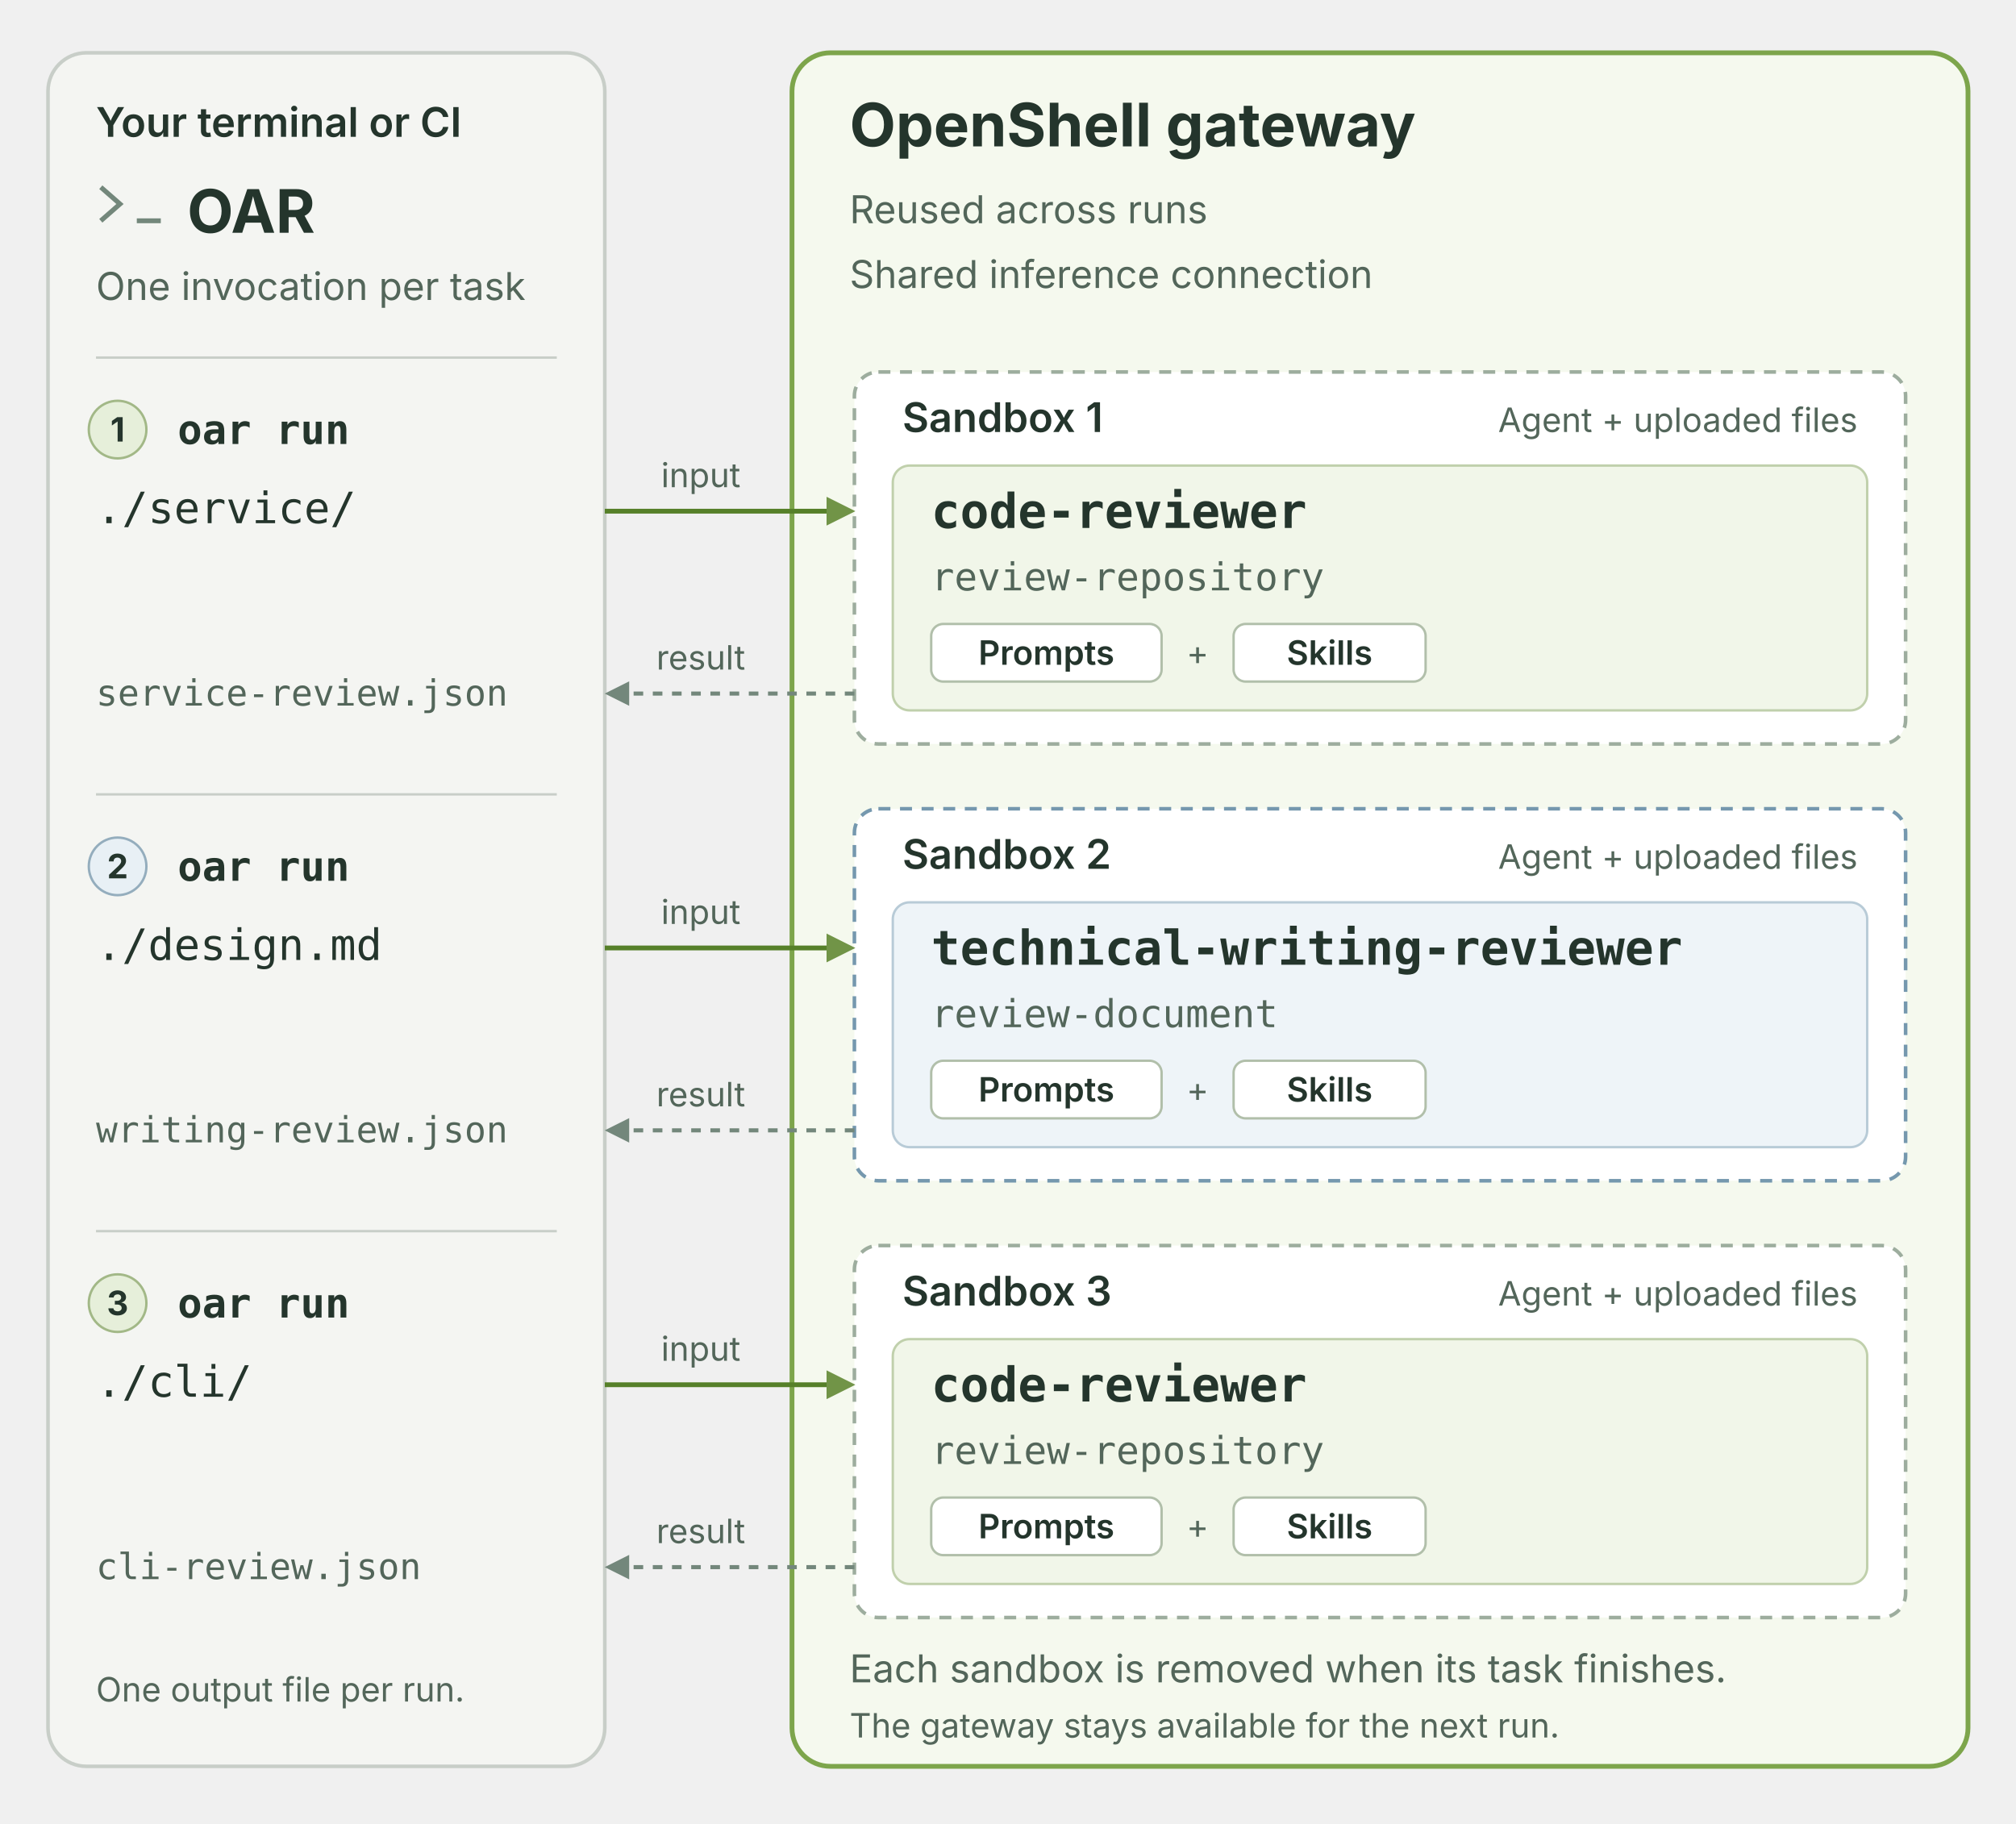
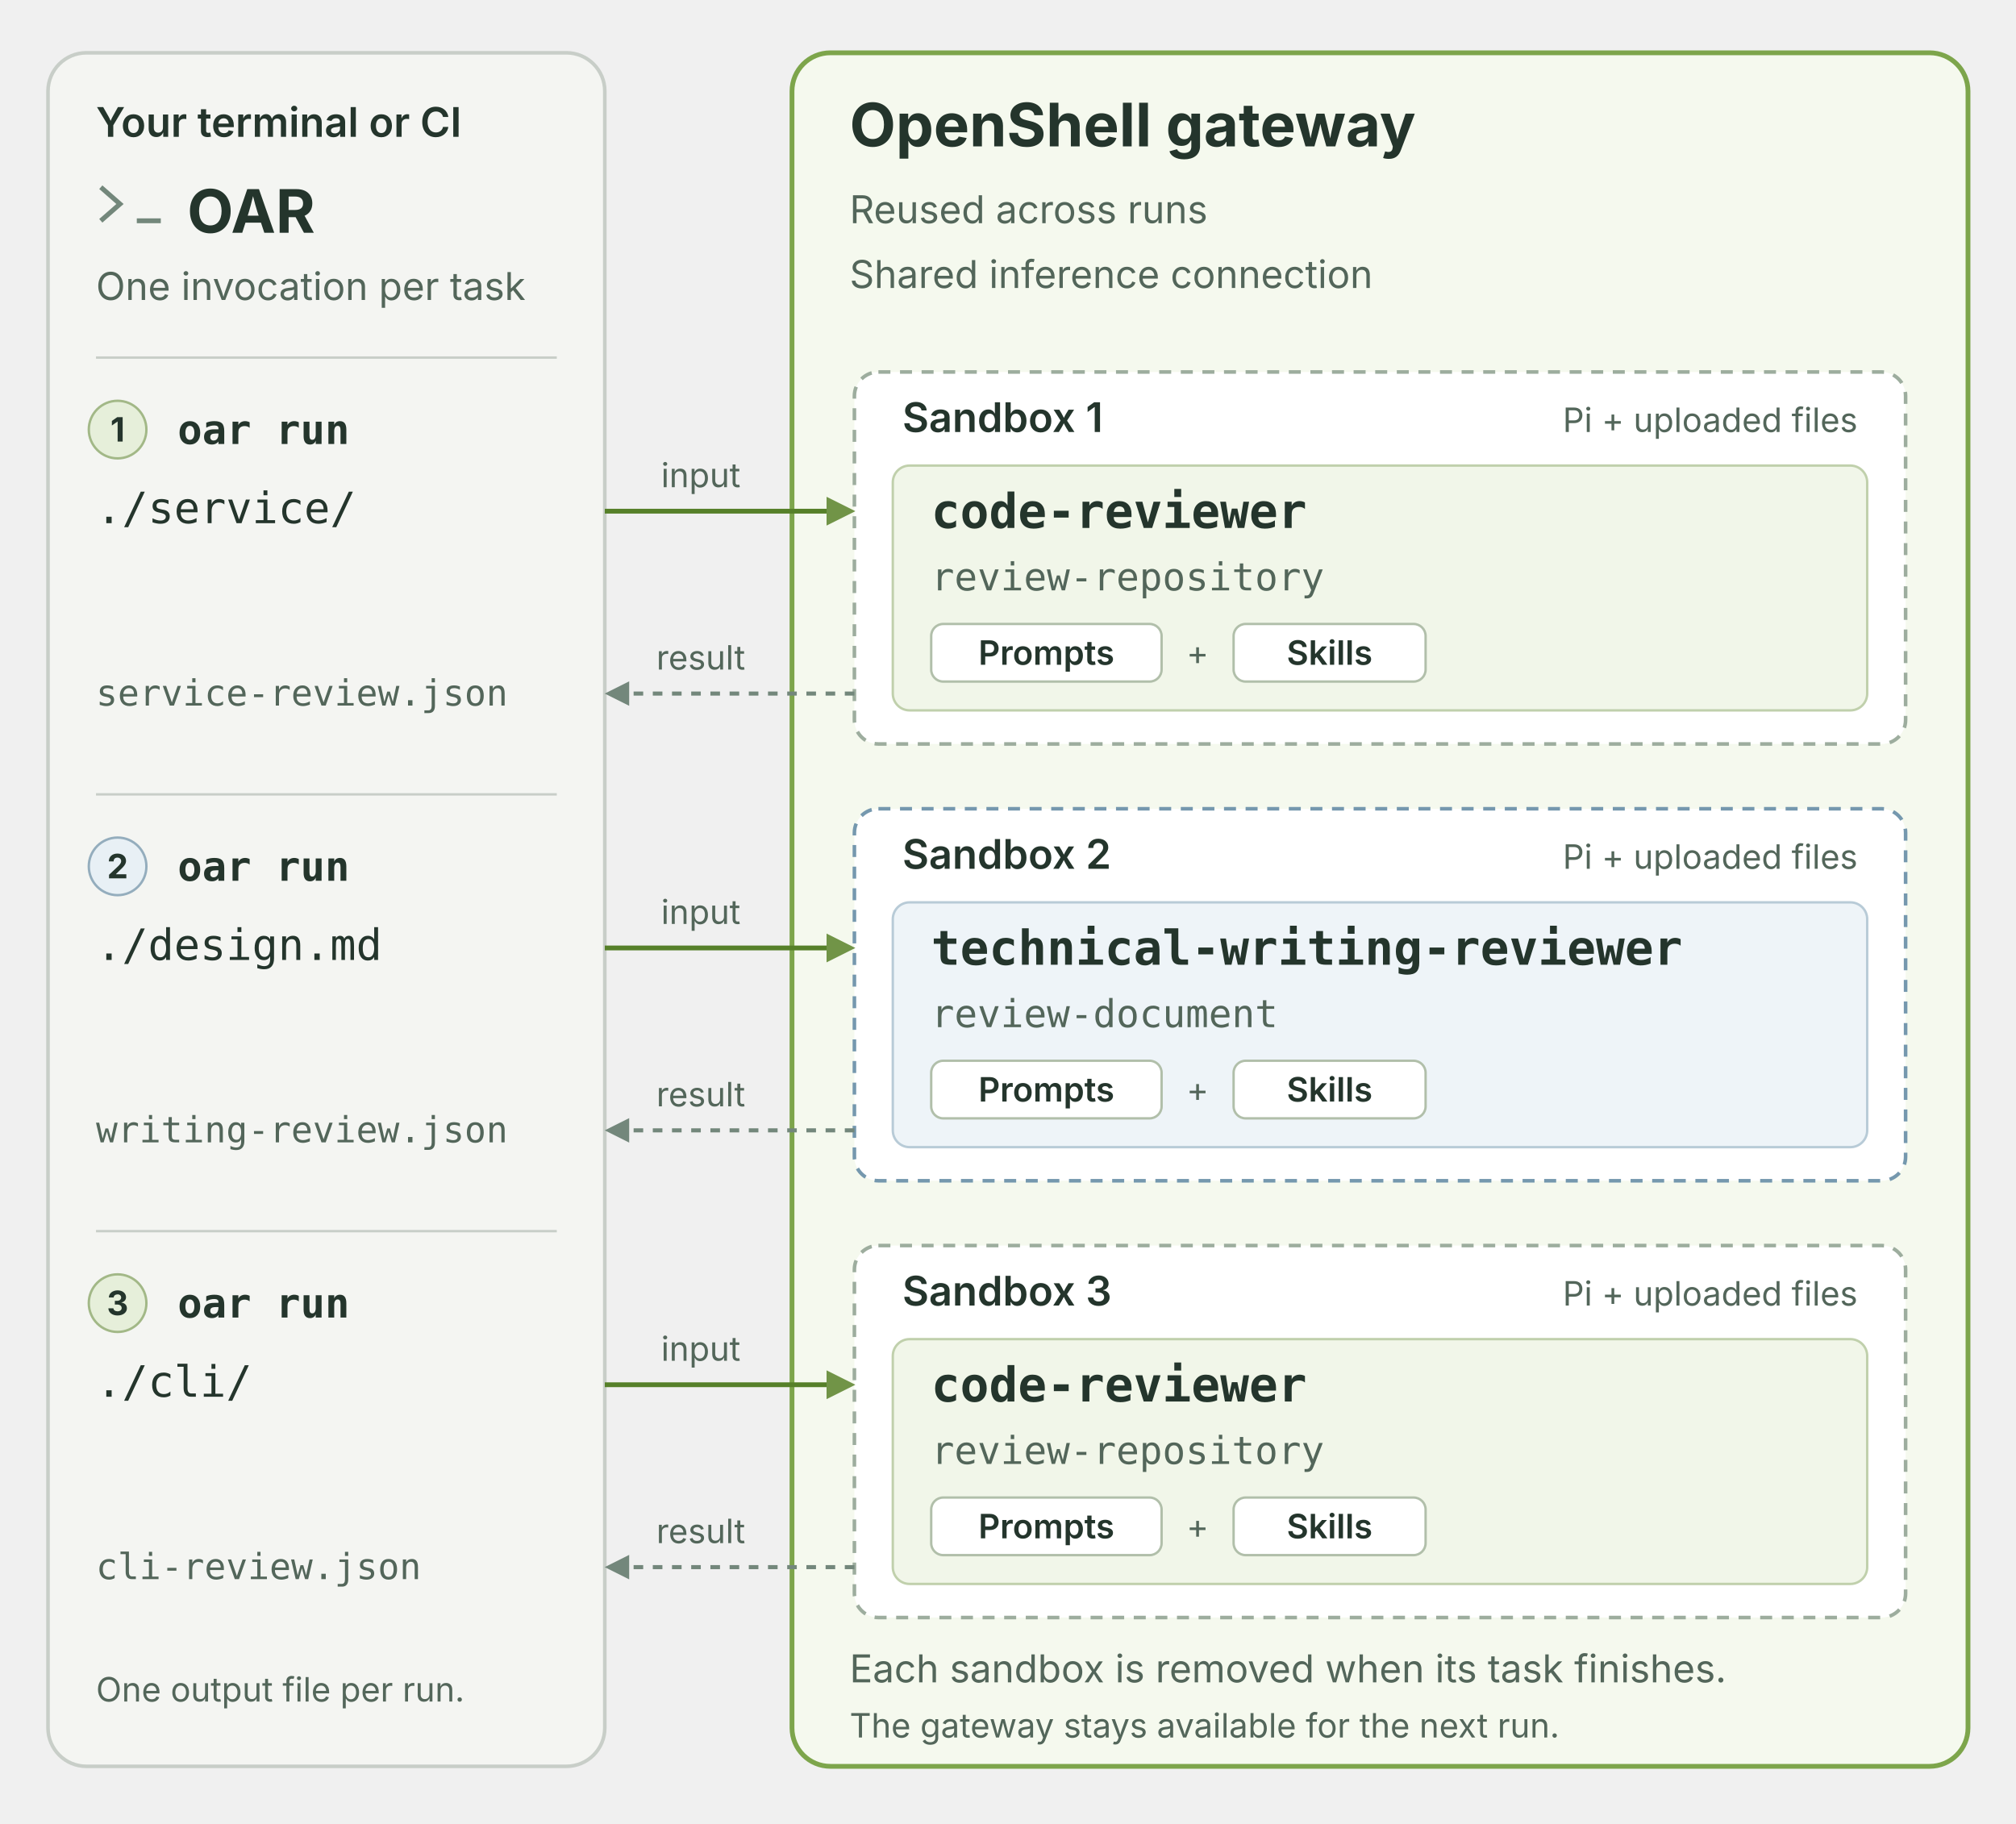
<svg xmlns="http://www.w3.org/2000/svg" viewBox="0 0 840 760" role="img" aria-labelledby="title description">
  <defs>
    <style>
      text{font-family:system-ui,-apple-system,"Segoe UI",sans-serif;fill:#24352c}
      .host{fill:#f4f5f2;stroke:#c8cec8;stroke-width:1.5}
      .gateway{fill:#f5f9ee;stroke:#7da54b;stroke-width:2}
      .sandbox{fill:#fff;stroke:#9dad9e;stroke-width:1.5;stroke-dasharray:5 4}
      .writing{stroke:#7598ae}
      .profile-bundle{fill:#f1f6e9;stroke:#c0d0ac;stroke-width:1}
      .profile-writing{fill:#eef4f8;stroke:#b8cbd7}
      .resource{fill:#fff;stroke:#b1bfaa;stroke-width:1}
      .resource-label{font-size:14px;font-weight:600}
      .heading{font-size:25px;font-weight:650}
      .label{font-size:17px;font-weight:600}
      .note{font-size:16px;fill:#53665a}
      .small{font-size:14px;fill:#53665a}
      .mono{font-family:ui-monospace,SFMono-Regular,Consolas,monospace}
      .profile{font-size:20px;font-weight:600}
      .input{font-size:18px}
      .result{font-size:15px;fill:#53665a}
      .rule{stroke:#c8cec8;stroke-width:1}
      .launch{fill:none;stroke:#568029;stroke-width:2;marker-end:url(#launch-arrow)}
      .return{fill:none;stroke:#73877b;stroke-width:1.7;stroke-dasharray:4 4;marker-end:url(#return-arrow)}
      .code-badge{fill:#e6efda;stroke:#a2b887;stroke-width:1}
      .writing-badge{fill:#e8f0f5;stroke:#94adbd;stroke-width:1}
      .number{font-size:14px;font-weight:650;text-anchor:middle}
      @media(prefers-color-scheme:dark){
        text{fill:#edf3ee}
        .host{fill:#202722;stroke:#59685e}
        .gateway{fill:#23301b;stroke:#8eaf62}
        .sandbox{fill:#1c2720;stroke:#859788}
        .writing{stroke:#85a6bb}
        .profile-bundle{fill:#2b3b23;stroke:#657c52}
        .profile-writing{fill:#273b47;stroke:#607f91}
        .resource{fill:#202c25;stroke:#788d70}
        .note,.small,.result{fill:#bdcbbf}
        .rule{stroke:#59685e}
        .code-badge{fill:#354b26;stroke:#7b9c57}
        .writing-badge{fill:#293f4c;stroke:#799cac}
        .launch{stroke:#8eb55d}
      }
    </style>
    <marker id="launch-arrow" viewBox="0 0 10 10" refX="8" refY="5" markerWidth="6" markerHeight="6" orient="auto">
      <path d="M0 0 10 5 0 10Z" fill="#719447" />
    </marker>
    <marker id="return-arrow" viewBox="0 0 10 10" refX="8" refY="5" markerWidth="6" markerHeight="6" orient="auto">
      <path d="M0 0 10 5 0 10Z" fill="#73877b" />
    </marker>
  </defs>
  <rect x="20" y="22" width="232" height="714" rx="16" class="host" />
  <text x="40" y="57" class="label">Your terminal or CI</text>
  <path d="m42 78 8 7-8 7m15 0h10" fill="none" stroke="#73877b" stroke-width="2" />
  <text x="78" y="97" class="heading">OAR</text>
  <text x="40" y="125" class="note">One invocation per task</text>
  <rect x="330" y="22" width="490" height="714" rx="16" class="gateway" />
  <text x="354" y="61" class="heading">OpenShell gateway</text>
  <text x="354" y="93" class="note">Reused across runs</text>
  <text x="354" y="120" class="note">Shared inference connection</text>
  <path d="M40 149H232" class="rule" />
  <circle cx="49" cy="179" r="12" class="code-badge" />
  <text x="49" y="184" class="number">1</text>
  <text x="74" y="185" class="mono label">oar run</text>
  <text x="40" y="218" class="mono input">./service/</text>
  <text x="40" y="294" class="mono result">service-review.json</text>
  <rect x="356" y="155" width="438" height="155" rx="10" class="sandbox" />
  <text x="376" y="180" class="label">Sandbox 1</text>
-   <text x="774" y="180" text-anchor="end" class="small">Agent + uploaded files</text>
+   <text x="774" y="180" text-anchor="end" class="small">Pi + uploaded files</text>
  <g role="group" aria-label="code-reviewer profile: task prompt and skills">
    <rect x="372" y="194" width="406" height="102" rx="7" class="profile-bundle" />
    <text x="388" y="220" class="mono profile">code-reviewer</text>
    <text x="388" y="246" class="mono note">review-repository</text>
    <rect x="388" y="260" width="96" height="24" rx="5" class="resource" />
    <text x="436" y="277" text-anchor="middle" class="resource-label">Prompts</text>
    <text x="499" y="277" text-anchor="middle" class="small">+</text>
    <rect x="514" y="260" width="80" height="24" rx="5" class="resource" />
    <text x="554" y="277" text-anchor="middle" class="resource-label">Skills</text>
  </g>
  <path d="M252 213H354" class="launch" />
  <text x="292" y="203" text-anchor="middle" class="small">input</text>
  <path d="M356 289H254" class="return" />
  <text x="292" y="279" text-anchor="middle" class="small">result</text>
  <path d="M40 331H232" class="rule" />
  <circle cx="49" cy="361" r="12" class="writing-badge" />
  <text x="49" y="366" class="number">2</text>
  <text x="74" y="367" class="mono label">oar run</text>
  <text x="40" y="400" class="mono input">./design.md</text>
  <text x="40" y="476" class="mono result">writing-review.json</text>
  <rect x="356" y="337" width="438" height="155" rx="10" class="sandbox writing" />
  <text x="376" y="362" class="label">Sandbox 2</text>
-   <text x="774" y="362" text-anchor="end" class="small">Agent + uploaded files</text>
+   <text x="774" y="362" text-anchor="end" class="small">Pi + uploaded files</text>
  <g role="group" aria-label="technical-writing-reviewer profile: task prompt and skills">
    <rect x="372" y="376" width="406" height="102" rx="7" class="profile-bundle profile-writing" />
    <text x="388" y="402" class="mono profile">technical-writing-reviewer</text>
    <text x="388" y="428" class="mono note">review-document</text>
    <rect x="388" y="442" width="96" height="24" rx="5" class="resource" />
    <text x="436" y="459" text-anchor="middle" class="resource-label">Prompts</text>
    <text x="499" y="459" text-anchor="middle" class="small">+</text>
    <rect x="514" y="442" width="80" height="24" rx="5" class="resource" />
    <text x="554" y="459" text-anchor="middle" class="resource-label">Skills</text>
  </g>
  <path d="M252 395H354" class="launch" />
  <text x="292" y="385" text-anchor="middle" class="small">input</text>
  <path d="M356 471H254" class="return" />
  <text x="292" y="461" text-anchor="middle" class="small">result</text>
  <path d="M40 513H232" class="rule" />
  <circle cx="49" cy="543" r="12" class="code-badge" />
  <text x="49" y="548" class="number">3</text>
  <text x="74" y="549" class="mono label">oar run</text>
  <text x="40" y="582" class="mono input">./cli/</text>
  <text x="40" y="658" class="mono result">cli-review.json</text>
  <rect x="356" y="519" width="438" height="155" rx="10" class="sandbox" />
  <text x="376" y="544" class="label">Sandbox 3</text>
-   <text x="774" y="544" text-anchor="end" class="small">Agent + uploaded files</text>
+   <text x="774" y="544" text-anchor="end" class="small">Pi + uploaded files</text>
  <g role="group" aria-label="code-reviewer profile: task prompt and skills">
    <rect x="372" y="558" width="406" height="102" rx="7" class="profile-bundle" />
    <text x="388" y="584" class="mono profile">code-reviewer</text>
    <text x="388" y="610" class="mono note">review-repository</text>
    <rect x="388" y="624" width="96" height="24" rx="5" class="resource" />
    <text x="436" y="641" text-anchor="middle" class="resource-label">Prompts</text>
    <text x="499" y="641" text-anchor="middle" class="small">+</text>
    <rect x="514" y="624" width="80" height="24" rx="5" class="resource" />
    <text x="554" y="641" text-anchor="middle" class="resource-label">Skills</text>
  </g>
  <path d="M252 577H354" class="launch" />
  <text x="292" y="567" text-anchor="middle" class="small">input</text>
  <path d="M356 653H254" class="return" />
  <text x="292" y="643" text-anchor="middle" class="small">result</text>
  <text x="40" y="709" class="small">One output file per run.</text>
  <text x="354" y="701" class="note">Each sandbox is removed when its task finishes.</text>
  <text x="354" y="724" class="small">The gateway stays available for the next run.</text>
</svg>
